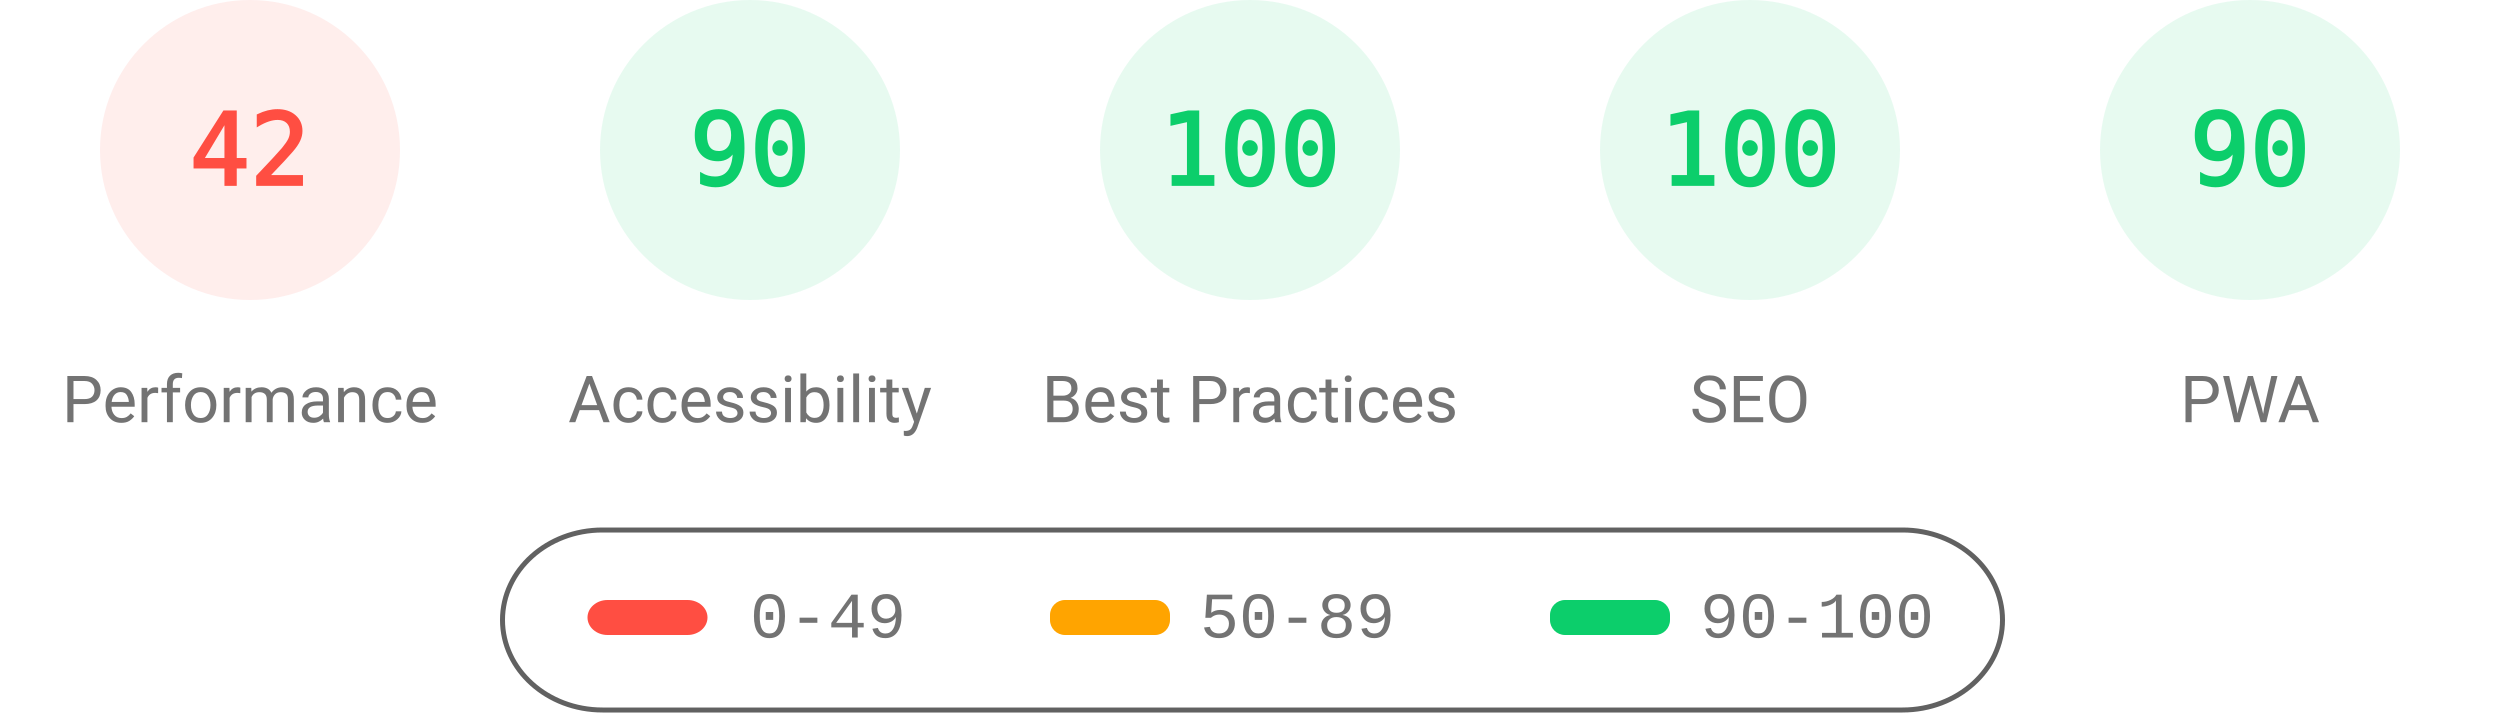
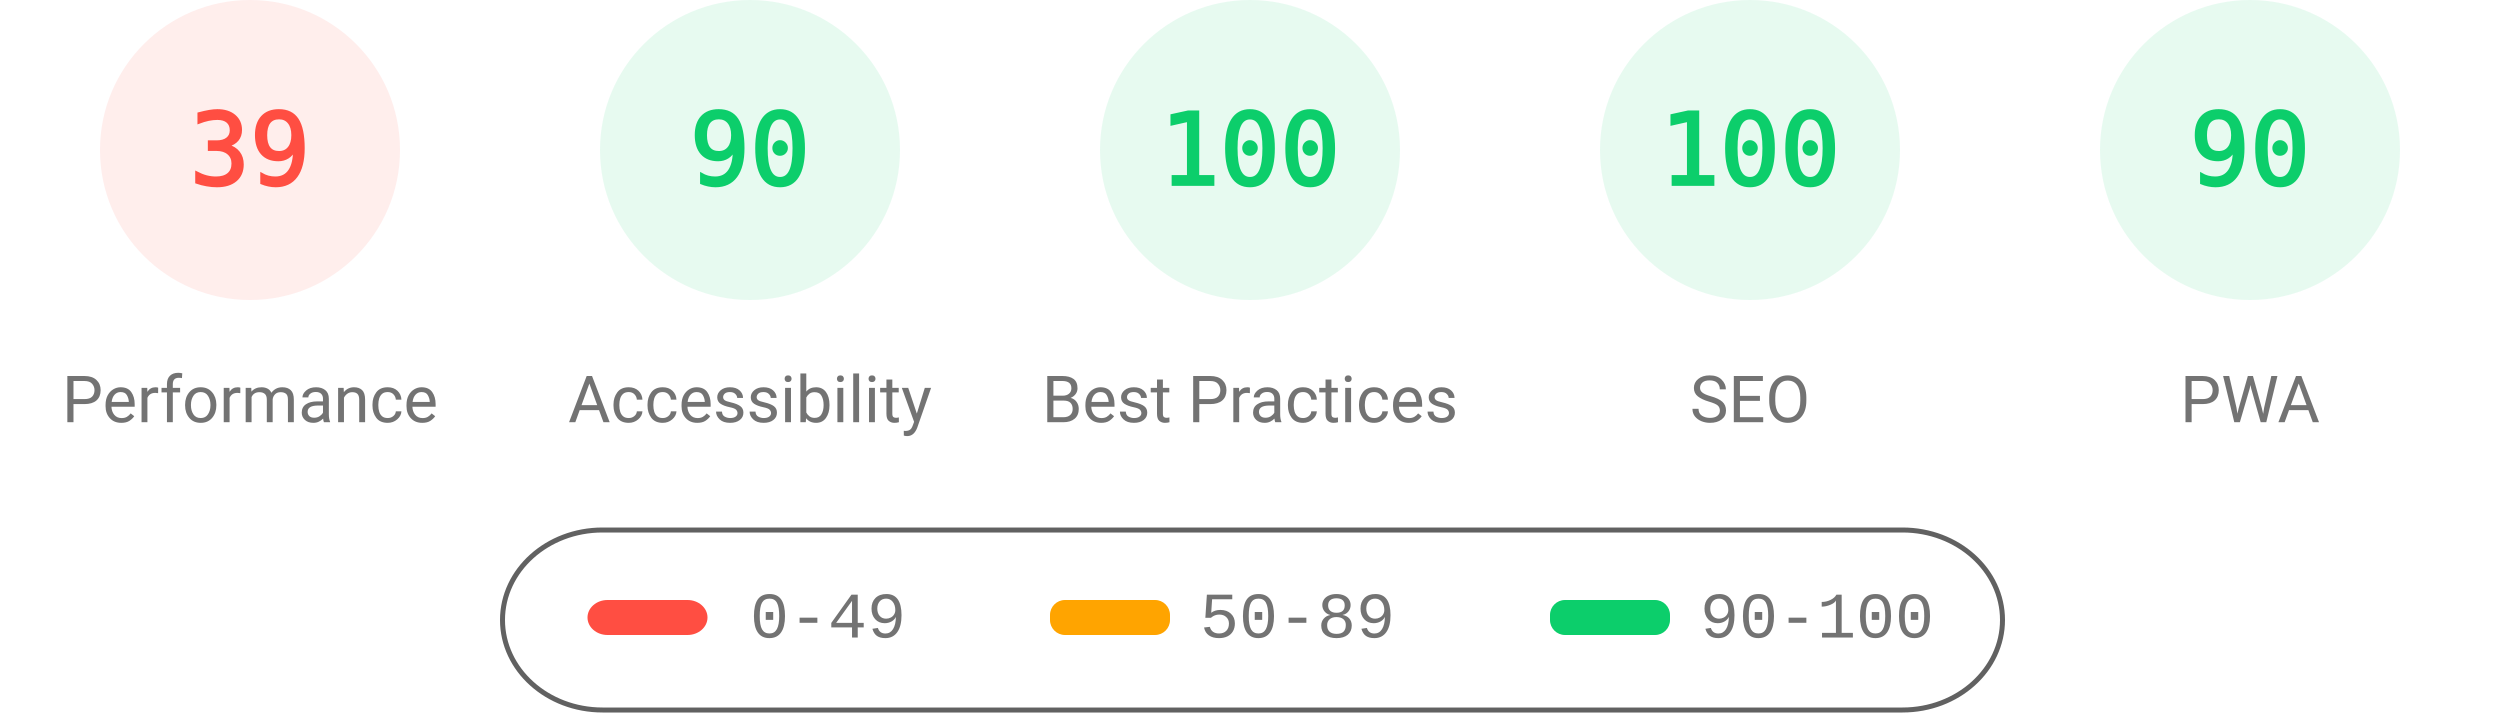
<svg xmlns="http://www.w3.org/2000/svg" fill="none" width="1000" height="285">
  <style>.gauge-base{opacity:.1}.gauge-arc{fill:none;animation-delay:250ms;stroke-linecap:round;transform:rotate(-90deg);transform-origin:100px 60px;animation:load-gauge 1s ease forwards}.guage-text{font-size:40px;font-family:monospace;text-align:center}.guage-red{color:#ff4e42;fill:#ff4e42;stroke:#ff4e42}.guage-orange{color:#ffa400;fill:#ffa400;stroke:#ffa400}.guage-green{color:#0cce6b;fill:#0cce6b;stroke:#0cce6b}.guage-undefined{color:#5c5c5c;fill:#5c5c5c;stroke:#5c5c5c}.guage-title{color:#737373;fill:#737373;stroke:none;font-size:26px;line-height:26px;font-family:Roboto,Halvetica,Arial,sans-serif}@keyframes load-gauge{from{stroke-dasharray:0 352.858}}</style>
  <svg class="guage-div guage-perf guage-red" viewBox="0 0 200 200" width="200" height="200">
    <circle class="gauge-base" r="56" cx="100" cy="60" stroke-width="8" />
-     <circle class="gauge-arc guage-arc-1" r="56" cx="100" cy="60" stroke-width="8" style="stroke-dasharray:147.78,351.858" />
-     <text class="guage-text" x="100" y="60" alignment-baseline="central" dominant-baseline="central" text-anchor="middle">42</text>
+     <circle class="gauge-arc guage-arc-1" r="56" cx="100" cy="60" stroke-width="8" style="stroke-dasharray:137.225,351.858" />
+     <text class="guage-text" x="100" y="60" alignment-baseline="central" dominant-baseline="central" text-anchor="middle">39</text>
    <text class="guage-title" x="100" y="160" alignment-baseline="central" dominant-baseline="central" text-anchor="middle">Performance</text>
  </svg>
  <svg class="guage-div guage-acc guage-green" viewBox="0 0 200 200" width="200" height="200" x="200">
    <circle class="gauge-base" r="56" cx="100" cy="60" stroke-width="8" />
    <circle class="gauge-arc guage-arc-2" r="56" cx="100" cy="60" stroke-width="8" style="stroke-dasharray:316.672,351.858" />
    <text class="guage-text" x="100" y="60" alignment-baseline="central" dominant-baseline="central" text-anchor="middle">90</text>
    <text class="guage-title" x="100" y="160" alignment-baseline="central" dominant-baseline="central" text-anchor="middle">Accessibility</text>
  </svg>
  <svg class="guage-div guage-best guage-green" viewBox="0 0 200 200" width="200" height="200" x="400">
    <circle class="gauge-base" r="56" cx="100" cy="60" stroke-width="8" />
    <circle class="gauge-arc guage-arc-3" r="56" cx="100" cy="60" stroke-width="8" style="stroke-dasharray:351.858,351.858" />
    <text class="guage-text" x="100" y="60" alignment-baseline="central" dominant-baseline="central" text-anchor="middle">100</text>
    <text class="guage-title" x="100" y="160" alignment-baseline="central" dominant-baseline="central" text-anchor="middle">Best Practices</text>
  </svg>
  <svg class="guage-div guage-seo guage-green" viewBox="0 0 200 200" width="200" height="200" x="600">
    <circle class="gauge-base" r="56" cx="100" cy="60" stroke-width="8" />
    <circle class="gauge-arc guage-arc-4" r="56" cx="100" cy="60" stroke-width="8" style="stroke-dasharray:351.858,351.858" />
    <text class="guage-text" x="100" y="60" alignment-baseline="central" dominant-baseline="central" text-anchor="middle">100</text>
    <text class="guage-title" x="100" y="160" alignment-baseline="central" dominant-baseline="central" text-anchor="middle">SEO</text>
  </svg>
  <svg class="guage-div guage-pwa guage-green" viewBox="0 0 200 200" width="200" height="200" x="800">
    <circle class="gauge-base" r="56" cx="100" cy="60" stroke-width="8" />
    <circle class="gauge-arc guage-arc-4" r="56" cx="100" cy="60" stroke-width="8" style="stroke-dasharray:316.672,351.858" />
    <text class="guage-text" x="100" y="60" alignment-baseline="central" dominant-baseline="central" text-anchor="middle">90</text>
    <text class="guage-title" x="100" y="160" alignment-baseline="central" dominant-baseline="central" text-anchor="middle">PWA</text>
  </svg>
  <svg width="604" height="76" x="200" y="210">
    <path fill="none" id="canvas_background" d="M-1-1h604v80H-1z" />
    <rect fill-opacity="0" stroke="#616161" stroke-width="2" rx="40" id="svg_2" height="72" width="600" y="2" x="1" fill="#000" />
    <rect stroke="#000" rx="8" id="svg_3" height="14" width="48" y="30" x="35" stroke-opacity="null" stroke-width="0" fill="#ff4e42" />
    <rect stroke="#000" rx="6" id="svg_4" height="14" width="48" y="30" x="220" stroke-opacity="null" stroke-width="0" fill="#ffa400" />
    <rect stroke="#000" rx="6" id="svg_5" height="14" width="48" y="30" x="420" stroke-opacity="null" stroke-width="0" fill="#0cce6b" />
    <text xml:space="preserve" text-anchor="start" font-family="'Courier New', Courier, monospace" font-size="26" id="svg_6" y="45" x="100" stroke-opacity="null" stroke-width="0" stroke="#000" fill="#737373">0-49</text>
    <text xml:space="preserve" text-anchor="start" font-family="'Courier New', Courier, monospace" font-size="26" id="svg_7" y="45" x="280" stroke-opacity="null" stroke-width="0" stroke="#000" fill="#737373">50-89</text>
    <text xml:space="preserve" text-anchor="start" font-family="'Courier New', Courier, monospace" font-size="26" id="svg_8" y="45" x="480" stroke-opacity="null" stroke-width="0" stroke="#000" fill="#737373">90-100</text>
  </svg>
</svg>
